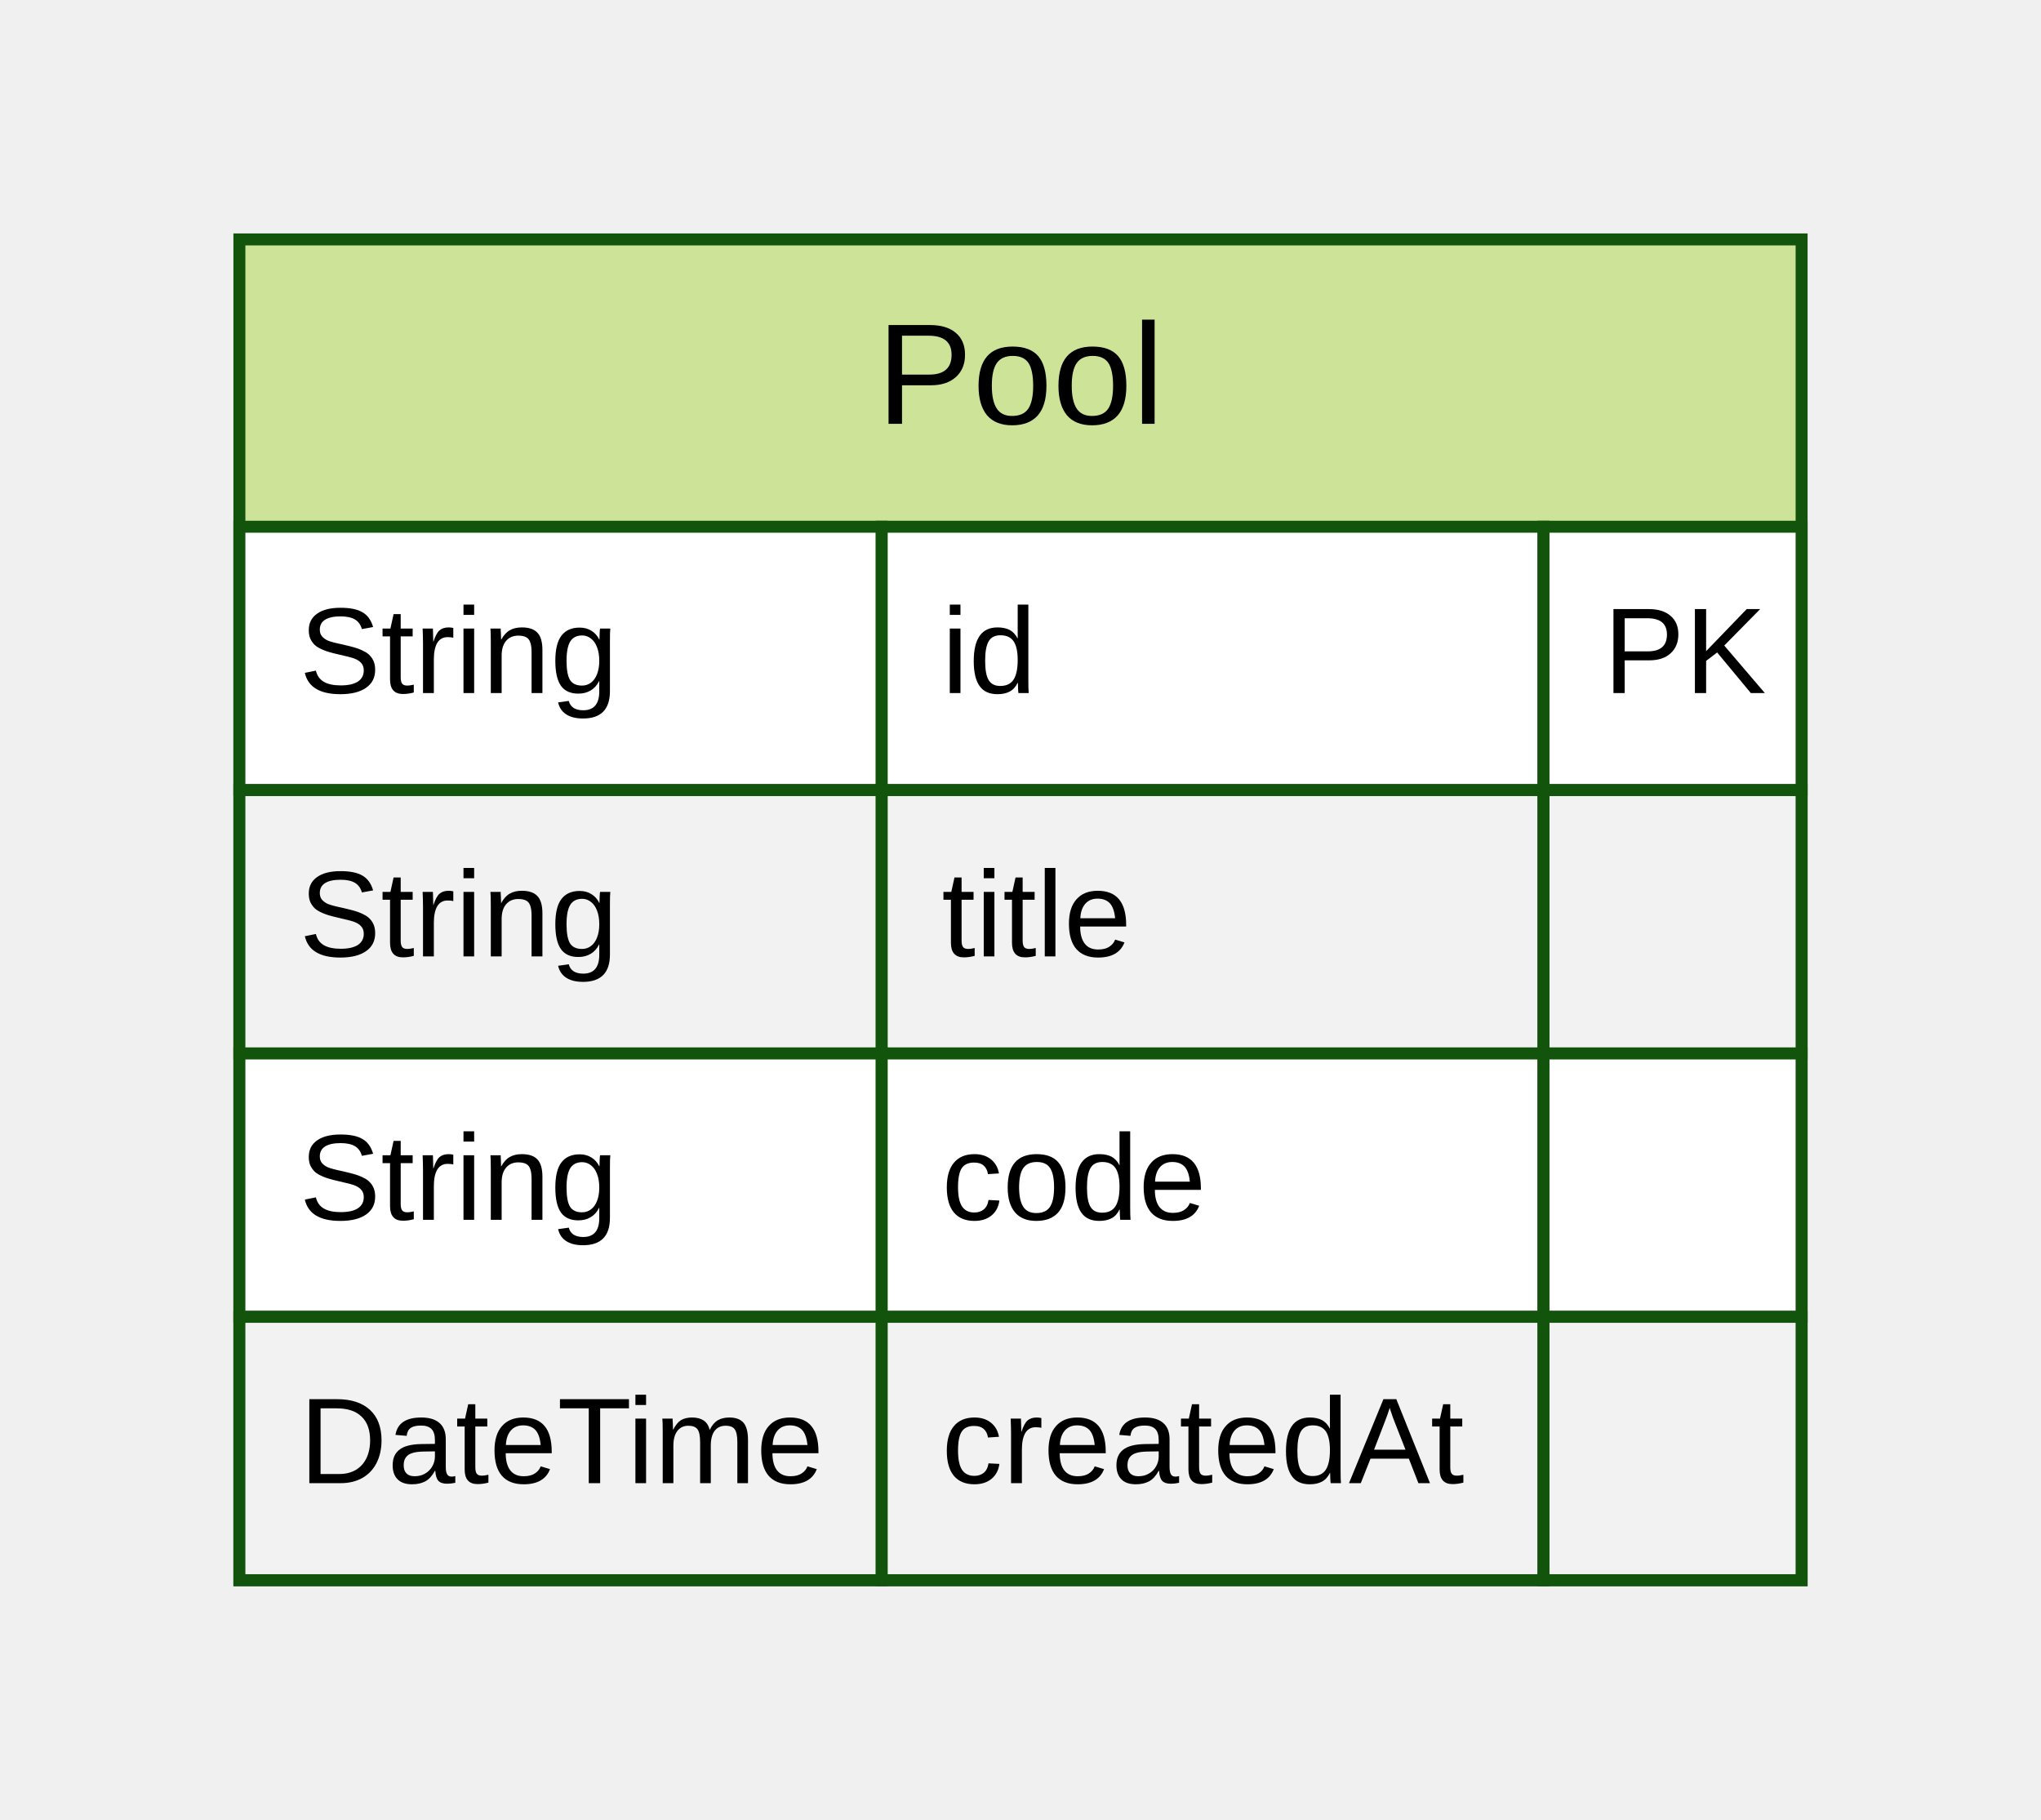
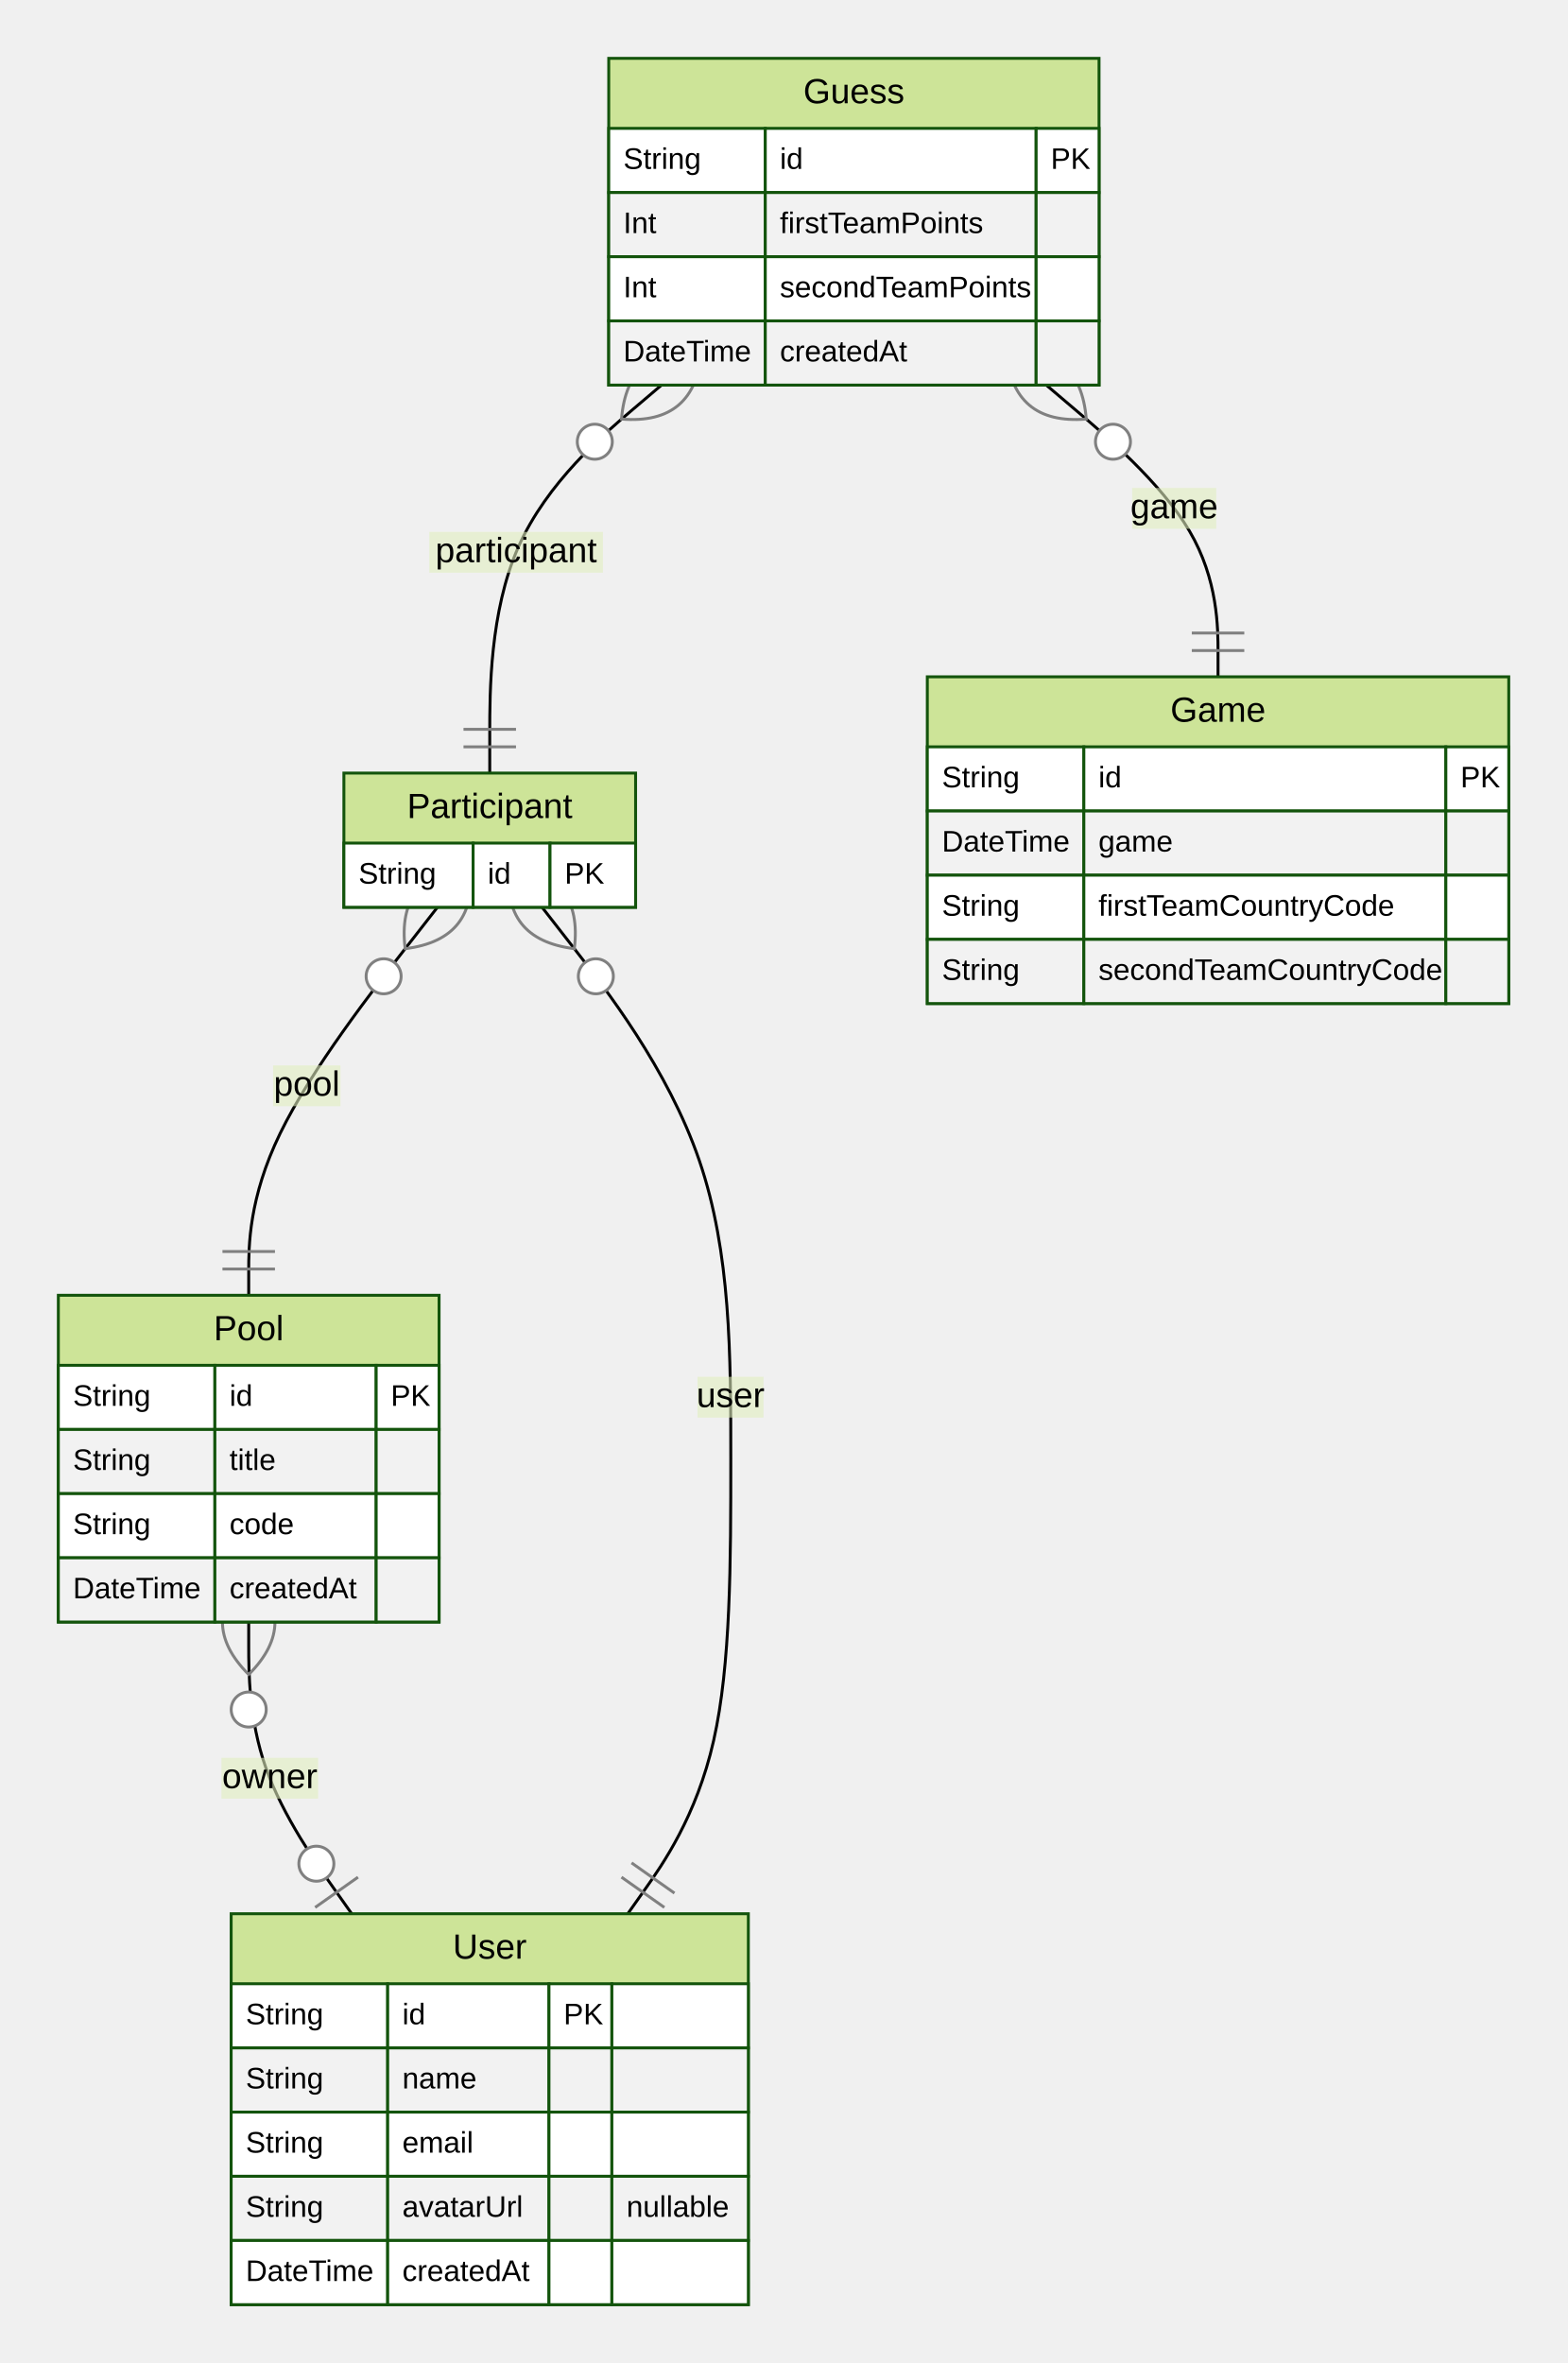
- <svg xmlns="http://www.w3.org/2000/svg" aria-labelledby="chart-title-mermaid-0 chart-desc-mermaid-0" role="img" viewBox="0 0 170.516 152" style="max-width: 170.516px; background-color: white;" width="100%" id="mermaid-0">
+ <svg xmlns="http://www.w3.org/2000/svg" aria-labelledby="chart-title-mermaid-0 chart-desc-mermaid-0" role="img" viewBox="0 0 537.207 810" style="max-width: 537.207px; background-color: white;" width="100%" id="mermaid-0">
  <style>#mermaid-0 {font-family:"trebuchet ms",verdana,arial,sans-serif;font-size:16px;fill:#000000;}#mermaid-0 .error-icon{fill:#552222;}#mermaid-0 .error-text{fill:#552222;stroke:#552222;}#mermaid-0 .edge-thickness-normal{stroke-width:2px;}#mermaid-0 .edge-thickness-thick{stroke-width:3.5px;}#mermaid-0 .edge-pattern-solid{stroke-dasharray:0;}#mermaid-0 .edge-pattern-dashed{stroke-dasharray:3;}#mermaid-0 .edge-pattern-dotted{stroke-dasharray:2;}#mermaid-0 .marker{fill:#000000;stroke:#000000;}#mermaid-0 .marker.cross{stroke:#000000;}#mermaid-0 svg{font-family:"trebuchet ms",verdana,arial,sans-serif;font-size:16px;}#mermaid-0 .entityBox{fill:#cde498;stroke:#13540c;}#mermaid-0 .attributeBoxOdd{fill:#ffffff;stroke:#13540c;}#mermaid-0 .attributeBoxEven{fill:#f2f2f2;stroke:#13540c;}#mermaid-0 .relationshipLabelBox{fill:hsl(78.158, 58.462%, 84.51%);opacity:0.7;background-color:hsl(78.158, 58.462%, 84.51%);}#mermaid-0 .relationshipLabelBox rect{opacity:0.5;}#mermaid-0 .relationshipLine{stroke:#000000;}#mermaid-0 :root{--mermaid-font-family:"trebuchet ms",verdana,arial,sans-serif;}</style>
  <g />
  <defs>
    <marker orient="auto" markerHeight="18" markerWidth="18" refY="9" refX="0" id="ONLY_ONE_START">
      <path d="M9,0 L9,18 M15,0 L15,18" fill="none" stroke="gray" />
    </marker>
  </defs>
  <defs>
    <marker orient="auto" markerHeight="18" markerWidth="18" refY="9" refX="18" id="ONLY_ONE_END">
      <path d="M3,0 L3,18 M9,0 L9,18" fill="none" stroke="gray" />
    </marker>
  </defs>
  <defs>
    <marker orient="auto" markerHeight="18" markerWidth="30" refY="9" refX="0" id="ZERO_OR_ONE_START">
      <circle r="6" cy="9" cx="21" fill="white" stroke="gray" />
      <path d="M9,0 L9,18" fill="none" stroke="gray" />
    </marker>
  </defs>
  <defs>
    <marker orient="auto" markerHeight="18" markerWidth="30" refY="9" refX="30" id="ZERO_OR_ONE_END">
      <circle r="6" cy="9" cx="9" fill="white" stroke="gray" />
      <path d="M21,0 L21,18" fill="none" stroke="gray" />
    </marker>
  </defs>
  <defs>
    <marker orient="auto" markerHeight="36" markerWidth="45" refY="18" refX="18" id="ONE_OR_MORE_START">
      <path d="M0,18 Q 18,0 36,18 Q 18,36 0,18 M42,9 L42,27" fill="none" stroke="gray" />
    </marker>
  </defs>
  <defs>
    <marker orient="auto" markerHeight="36" markerWidth="45" refY="18" refX="27" id="ONE_OR_MORE_END">
      <path d="M3,9 L3,27 M9,18 Q27,0 45,18 Q27,36 9,18" fill="none" stroke="gray" />
    </marker>
  </defs>
  <defs>
    <marker orient="auto" markerHeight="36" markerWidth="57" refY="18" refX="18" id="ZERO_OR_MORE_START">
      <circle r="6" cy="18" cx="48" fill="white" stroke="gray" />
      <path d="M0,18 Q18,0 36,18 Q18,36 0,18" fill="none" stroke="gray" />
    </marker>
  </defs>
  <defs>
    <marker orient="auto" markerHeight="36" markerWidth="57" refY="18" refX="39" id="ZERO_OR_MORE_END">
      <circle r="6" cy="18" cx="9" fill="white" stroke="gray" />
      <path d="M21,18 Q39,0 57,18 Q39,36 21,18" fill="none" stroke="gray" />
    </marker>
  </defs>
-   <g transform="translate(20,20 )" id="Pool">
+   <path marker-start="url(#ZERO_OR_MORE_START)" marker-end="url(#ZERO_OR_ONE_END)" fill="none" stroke="gray" d="M85.258,556L85.258,564.333C85.258,572.667,85.258,589.333,91.143,606C97.028,622.667,108.799,639.333,114.684,647.667L120.569,656" class="er relationshipLine" />
+   <path marker-start="url(#ZERO_OR_MORE_START)" marker-end="url(#ONLY_ONE_END)" fill="none" stroke="gray" d="M185.816,311L196.599,324.833C207.382,338.667,228.949,366.333,239.732,397.833C250.516,429.333,250.516,464.667,250.516,500C250.516,535.333,250.516,570.667,244.63,596.667C238.745,622.667,226.975,639.333,221.089,647.667L215.204,656" class="er relationshipLine" />
+   <path marker-start="url(#ZERO_OR_MORE_START)" marker-end="url(#ONLY_ONE_END)" fill="none" stroke="gray" d="M149.958,311L139.174,324.833C128.391,338.667,106.824,366.333,96.041,388.5C85.258,410.667,85.258,427.333,85.258,435.667L85.258,444" class="er relationshipLine" />
+   <path marker-start="url(#ZERO_OR_MORE_START)" marker-end="url(#ONLY_ONE_END)" fill="none" stroke="gray" d="M226.769,132L216.955,140.333C207.141,148.667,187.514,165.333,177.7,187.5C167.887,209.667,167.887,237.333,167.887,251.167L167.887,265" class="er relationshipLine" />
+   <path marker-start="url(#ZERO_OR_MORE_START)" marker-end="url(#ONLY_ONE_END)" fill="none" stroke="gray" d="M358.665,132L368.478,140.333C378.292,148.667,397.92,165.333,407.733,182C417.547,198.667,417.547,215.333,417.547,223.667L417.547,232" class="er relationshipLine" />
+   <g transform="translate(20,444 )" id="Pool">
    <rect height="112" width="130.516" y="0" x="0" stroke="gray" fill-opacity="100%" fill="honeydew" class="er entityBox" />
    <text transform="translate(65.25781,12)" style="font-family: &quot;trebuchet ms&quot;, verdana, arial, sans-serif;; font-size: 12px" text-anchor="middle" dominant-baseline="middle" y="0" x="0" id="entity-Pool" class="er entityLabel">Pool</text>
    <rect height="22" width="53.664" y="24" x="0" stroke="gray" fill-opacity="100%" fill="honeydew" class="er attributeBoxOdd" />
    <text transform="translate(5,35)" style="font-family: &quot;trebuchet ms&quot;, verdana, arial, sans-serif;; font-size: 10.2px" text-anchor="left" dominant-baseline="middle" y="0" x="0" id="entity-Pool-attr-1-type" class="er entityLabel">String</text>
    <rect height="22" width="55.289" y="24" x="53.664" stroke="gray" fill-opacity="100%" fill="honeydew" class="er attributeBoxOdd" />
    <text transform="translate(58.66406,35)" style="font-family: &quot;trebuchet ms&quot;, verdana, arial, sans-serif;; font-size: 10.2px" text-anchor="left" dominant-baseline="middle" y="0" x="0" id="entity-Pool-attr-1-name" class="er entityLabel">id</text>
    <rect height="22" width="21.562" y="24" x="108.953" stroke="gray" fill-opacity="100%" fill="honeydew" class="er attributeBoxOdd" />
    <text transform="translate(113.9531,35)" style="font-family: &quot;trebuchet ms&quot;, verdana, arial, sans-serif;; font-size: 10.2px" text-anchor="left" dominant-baseline="middle" y="0" x="0" id="entity-Pool-attr-1-key" class="er entityLabel">PK</text>
    <rect height="22" width="53.664" y="46" x="0" stroke="gray" fill-opacity="100%" fill="honeydew" class="er attributeBoxEven" />
    <text transform="translate(5,57)" style="font-family: &quot;trebuchet ms&quot;, verdana, arial, sans-serif;; font-size: 10.2px" text-anchor="left" dominant-baseline="middle" y="0" x="0" id="entity-Pool-attr-2-type" class="er entityLabel">String</text>
    <rect height="22" width="55.289" y="46" x="53.664" stroke="gray" fill-opacity="100%" fill="honeydew" class="er attributeBoxEven" />
    <text transform="translate(58.66406,57)" style="font-family: &quot;trebuchet ms&quot;, verdana, arial, sans-serif;; font-size: 10.2px" text-anchor="left" dominant-baseline="middle" y="0" x="0" id="entity-Pool-attr-2-name" class="er entityLabel">title</text>
    <rect height="22" width="21.562" y="46" x="108.953" stroke="gray" fill-opacity="100%" fill="honeydew" class="er attributeBoxEven" />
    <text transform="translate(113.9531,57)" style="font-family: &quot;trebuchet ms&quot;, verdana, arial, sans-serif;; font-size: 10.2px" text-anchor="left" dominant-baseline="middle" y="0" x="0" id="entity-Pool-attr-2-key" class="er entityLabel" />
    <rect height="22" width="53.664" y="68" x="0" stroke="gray" fill-opacity="100%" fill="honeydew" class="er attributeBoxOdd" />
    <text transform="translate(5,79)" style="font-family: &quot;trebuchet ms&quot;, verdana, arial, sans-serif;; font-size: 10.2px" text-anchor="left" dominant-baseline="middle" y="0" x="0" id="entity-Pool-attr-3-type" class="er entityLabel">String</text>
    <rect height="22" width="55.289" y="68" x="53.664" stroke="gray" fill-opacity="100%" fill="honeydew" class="er attributeBoxOdd" />
    <text transform="translate(58.66406,79)" style="font-family: &quot;trebuchet ms&quot;, verdana, arial, sans-serif;; font-size: 10.2px" text-anchor="left" dominant-baseline="middle" y="0" x="0" id="entity-Pool-attr-3-name" class="er entityLabel">code</text>
    <rect height="22" width="21.562" y="68" x="108.953" stroke="gray" fill-opacity="100%" fill="honeydew" class="er attributeBoxOdd" />
    <text transform="translate(113.9531,79)" style="font-family: &quot;trebuchet ms&quot;, verdana, arial, sans-serif;; font-size: 10.2px" text-anchor="left" dominant-baseline="middle" y="0" x="0" id="entity-Pool-attr-3-key" class="er entityLabel" />
    <rect height="22" width="53.664" y="90" x="0" stroke="gray" fill-opacity="100%" fill="honeydew" class="er attributeBoxEven" />
    <text transform="translate(5,101)" style="font-family: &quot;trebuchet ms&quot;, verdana, arial, sans-serif;; font-size: 10.2px" text-anchor="left" dominant-baseline="middle" y="0" x="0" id="entity-Pool-attr-4-type" class="er entityLabel">DateTime</text>
    <rect height="22" width="55.289" y="90" x="53.664" stroke="gray" fill-opacity="100%" fill="honeydew" class="er attributeBoxEven" />
    <text transform="translate(58.66406,101)" style="font-family: &quot;trebuchet ms&quot;, verdana, arial, sans-serif;; font-size: 10.2px" text-anchor="left" dominant-baseline="middle" y="0" x="0" id="entity-Pool-attr-4-name" class="er entityLabel">createdAt</text>
    <rect height="22" width="21.562" y="90" x="108.953" stroke="gray" fill-opacity="100%" fill="honeydew" class="er attributeBoxEven" />
    <text transform="translate(113.9531,101)" style="font-family: &quot;trebuchet ms&quot;, verdana, arial, sans-serif;; font-size: 10.2px" text-anchor="left" dominant-baseline="middle" y="0" x="0" id="entity-Pool-attr-4-key" class="er entityLabel" />
  </g>
+   <g transform="translate(117.8867,265 )" id="Participant">
+     <rect height="46" width="100" y="0" x="0" stroke="gray" fill-opacity="100%" fill="honeydew" class="er entityBox" />
+     <text transform="translate(50,12)" style="font-family: &quot;trebuchet ms&quot;, verdana, arial, sans-serif;; font-size: 12px" text-anchor="middle" dominant-baseline="middle" y="0" x="0" id="entity-Participant" class="er entityLabel">Participant</text>
+     <rect height="22" width="44.297" y="24" x="0" stroke="gray" fill-opacity="100%" fill="honeydew" class="er attributeBoxOdd" />
+     <text transform="translate(5,35)" style="font-family: &quot;trebuchet ms&quot;, verdana, arial, sans-serif;; font-size: 10.2px" text-anchor="left" dominant-baseline="middle" y="0" x="0" id="entity-Participant-attr-1-type" class="er entityLabel">String</text>
+     <rect height="22" width="26.367" y="24" x="44.297" stroke="gray" fill-opacity="100%" fill="honeydew" class="er attributeBoxOdd" />
+     <text transform="translate(49.29688,35)" style="font-family: &quot;trebuchet ms&quot;, verdana, arial, sans-serif;; font-size: 10.2px" text-anchor="left" dominant-baseline="middle" y="0" x="0" id="entity-Participant-attr-1-name" class="er entityLabel">id</text>
+     <rect height="22" width="29.336" y="24" x="70.664" stroke="gray" fill-opacity="100%" fill="honeydew" class="er attributeBoxOdd" />
+     <text transform="translate(75.66406,35)" style="font-family: &quot;trebuchet ms&quot;, verdana, arial, sans-serif;; font-size: 10.2px" text-anchor="left" dominant-baseline="middle" y="0" x="0" id="entity-Participant-attr-1-key" class="er entityLabel">PK</text>
+   </g>
+   <g transform="translate(79.23828,656 )" id="User">
+     <rect height="134" width="177.297" y="0" x="0" stroke="gray" fill-opacity="100%" fill="honeydew" class="er entityBox" />
+     <text transform="translate(88.64844,12)" style="font-family: &quot;trebuchet ms&quot;, verdana, arial, sans-serif;; font-size: 12px" text-anchor="middle" dominant-baseline="middle" y="0" x="0" id="entity-User" class="er entityLabel">User</text>
+     <rect height="22" width="53.664" y="24" x="0" stroke="gray" fill-opacity="100%" fill="honeydew" class="er attributeBoxOdd" />
+     <text transform="translate(5,35)" style="font-family: &quot;trebuchet ms&quot;, verdana, arial, sans-serif;; font-size: 10.2px" text-anchor="left" dominant-baseline="middle" y="0" x="0" id="entity-User-attr-1-type" class="er entityLabel">String</text>
+     <rect height="22" width="55.289" y="24" x="53.664" stroke="gray" fill-opacity="100%" fill="honeydew" class="er attributeBoxOdd" />
+     <text transform="translate(58.66406,35)" style="font-family: &quot;trebuchet ms&quot;, verdana, arial, sans-serif;; font-size: 10.2px" text-anchor="left" dominant-baseline="middle" y="0" x="0" id="entity-User-attr-1-name" class="er entityLabel">id</text>
+     <rect height="22" width="21.562" y="24" x="108.953" stroke="gray" fill-opacity="100%" fill="honeydew" class="er attributeBoxOdd" />
+     <text transform="translate(113.9531,35)" style="font-family: &quot;trebuchet ms&quot;, verdana, arial, sans-serif;; font-size: 10.2px" text-anchor="left" dominant-baseline="middle" y="0" x="0" id="entity-User-attr-1-key" class="er entityLabel">PK</text>
+     <rect height="22" width="46.781" y="24" x="130.516" stroke="gray" fill-opacity="100%" fill="honeydew" class="er attributeBoxOdd" />
+     <text transform="translate(135.5156,35)" style="font-family: &quot;trebuchet ms&quot;, verdana, arial, sans-serif;; font-size: 10.2px" text-anchor="left" dominant-baseline="middle" y="0" x="0" id="entity-User-attr-1-comment" class="er entityLabel" />
+     <rect height="22" width="53.664" y="46" x="0" stroke="gray" fill-opacity="100%" fill="honeydew" class="er attributeBoxEven" />
+     <text transform="translate(5,57)" style="font-family: &quot;trebuchet ms&quot;, verdana, arial, sans-serif;; font-size: 10.2px" text-anchor="left" dominant-baseline="middle" y="0" x="0" id="entity-User-attr-2-type" class="er entityLabel">String</text>
+     <rect height="22" width="55.289" y="46" x="53.664" stroke="gray" fill-opacity="100%" fill="honeydew" class="er attributeBoxEven" />
+     <text transform="translate(58.66406,57)" style="font-family: &quot;trebuchet ms&quot;, verdana, arial, sans-serif;; font-size: 10.2px" text-anchor="left" dominant-baseline="middle" y="0" x="0" id="entity-User-attr-2-name" class="er entityLabel">name</text>
+     <rect height="22" width="21.562" y="46" x="108.953" stroke="gray" fill-opacity="100%" fill="honeydew" class="er attributeBoxEven" />
+     <text transform="translate(113.9531,57)" style="font-family: &quot;trebuchet ms&quot;, verdana, arial, sans-serif;; font-size: 10.2px" text-anchor="left" dominant-baseline="middle" y="0" x="0" id="entity-User-attr-2-key" class="er entityLabel" />
+     <rect height="22" width="46.781" y="46" x="130.516" stroke="gray" fill-opacity="100%" fill="honeydew" class="er attributeBoxEven" />
+     <text transform="translate(135.5156,57)" style="font-family: &quot;trebuchet ms&quot;, verdana, arial, sans-serif;; font-size: 10.2px" text-anchor="left" dominant-baseline="middle" y="0" x="0" id="entity-User-attr-2-comment" class="er entityLabel" />
+     <rect height="22" width="53.664" y="68" x="0" stroke="gray" fill-opacity="100%" fill="honeydew" class="er attributeBoxOdd" />
+     <text transform="translate(5,79)" style="font-family: &quot;trebuchet ms&quot;, verdana, arial, sans-serif;; font-size: 10.2px" text-anchor="left" dominant-baseline="middle" y="0" x="0" id="entity-User-attr-3-type" class="er entityLabel">String</text>
+     <rect height="22" width="55.289" y="68" x="53.664" stroke="gray" fill-opacity="100%" fill="honeydew" class="er attributeBoxOdd" />
+     <text transform="translate(58.66406,79)" style="font-family: &quot;trebuchet ms&quot;, verdana, arial, sans-serif;; font-size: 10.2px" text-anchor="left" dominant-baseline="middle" y="0" x="0" id="entity-User-attr-3-name" class="er entityLabel">email</text>
+     <rect height="22" width="21.562" y="68" x="108.953" stroke="gray" fill-opacity="100%" fill="honeydew" class="er attributeBoxOdd" />
+     <text transform="translate(113.9531,79)" style="font-family: &quot;trebuchet ms&quot;, verdana, arial, sans-serif;; font-size: 10.2px" text-anchor="left" dominant-baseline="middle" y="0" x="0" id="entity-User-attr-3-key" class="er entityLabel" />
+     <rect height="22" width="46.781" y="68" x="130.516" stroke="gray" fill-opacity="100%" fill="honeydew" class="er attributeBoxOdd" />
+     <text transform="translate(135.5156,79)" style="font-family: &quot;trebuchet ms&quot;, verdana, arial, sans-serif;; font-size: 10.2px" text-anchor="left" dominant-baseline="middle" y="0" x="0" id="entity-User-attr-3-comment" class="er entityLabel" />
+     <rect height="22" width="53.664" y="90" x="0" stroke="gray" fill-opacity="100%" fill="honeydew" class="er attributeBoxEven" />
+     <text transform="translate(5,101)" style="font-family: &quot;trebuchet ms&quot;, verdana, arial, sans-serif;; font-size: 10.2px" text-anchor="left" dominant-baseline="middle" y="0" x="0" id="entity-User-attr-4-type" class="er entityLabel">String</text>
+     <rect height="22" width="55.289" y="90" x="53.664" stroke="gray" fill-opacity="100%" fill="honeydew" class="er attributeBoxEven" />
+     <text transform="translate(58.66406,101)" style="font-family: &quot;trebuchet ms&quot;, verdana, arial, sans-serif;; font-size: 10.2px" text-anchor="left" dominant-baseline="middle" y="0" x="0" id="entity-User-attr-4-name" class="er entityLabel">avatarUrl</text>
+     <rect height="22" width="21.562" y="90" x="108.953" stroke="gray" fill-opacity="100%" fill="honeydew" class="er attributeBoxEven" />
+     <text transform="translate(113.9531,101)" style="font-family: &quot;trebuchet ms&quot;, verdana, arial, sans-serif;; font-size: 10.2px" text-anchor="left" dominant-baseline="middle" y="0" x="0" id="entity-User-attr-4-key" class="er entityLabel" />
+     <rect height="22" width="46.781" y="90" x="130.516" stroke="gray" fill-opacity="100%" fill="honeydew" class="er attributeBoxEven" />
+     <text transform="translate(135.5156,101)" style="font-family: &quot;trebuchet ms&quot;, verdana, arial, sans-serif;; font-size: 10.2px" text-anchor="left" dominant-baseline="middle" y="0" x="0" id="entity-User-attr-4-comment" class="er entityLabel">nullable</text>
+     <rect height="22" width="53.664" y="112" x="0" stroke="gray" fill-opacity="100%" fill="honeydew" class="er attributeBoxOdd" />
+     <text transform="translate(5,123)" style="font-family: &quot;trebuchet ms&quot;, verdana, arial, sans-serif;; font-size: 10.2px" text-anchor="left" dominant-baseline="middle" y="0" x="0" id="entity-User-attr-5-type" class="er entityLabel">DateTime</text>
+     <rect height="22" width="55.289" y="112" x="53.664" stroke="gray" fill-opacity="100%" fill="honeydew" class="er attributeBoxOdd" />
+     <text transform="translate(58.66406,123)" style="font-family: &quot;trebuchet ms&quot;, verdana, arial, sans-serif;; font-size: 10.2px" text-anchor="left" dominant-baseline="middle" y="0" x="0" id="entity-User-attr-5-name" class="er entityLabel">createdAt</text>
+     <rect height="22" width="21.562" y="112" x="108.953" stroke="gray" fill-opacity="100%" fill="honeydew" class="er attributeBoxOdd" />
+     <text transform="translate(113.9531,123)" style="font-family: &quot;trebuchet ms&quot;, verdana, arial, sans-serif;; font-size: 10.2px" text-anchor="left" dominant-baseline="middle" y="0" x="0" id="entity-User-attr-5-key" class="er entityLabel" />
+     <rect height="22" width="46.781" y="112" x="130.516" stroke="gray" fill-opacity="100%" fill="honeydew" class="er attributeBoxOdd" />
+     <text transform="translate(135.5156,123)" style="font-family: &quot;trebuchet ms&quot;, verdana, arial, sans-serif;; font-size: 10.2px" text-anchor="left" dominant-baseline="middle" y="0" x="0" id="entity-User-attr-5-comment" class="er entityLabel" />
+   </g>
+   <g transform="translate(317.8867,232 )" id="Game">
+     <rect height="112" width="199.32" y="0" x="0" stroke="gray" fill-opacity="100%" fill="honeydew" class="er entityBox" />
+     <text transform="translate(99.66016,12)" style="font-family: &quot;trebuchet ms&quot;, verdana, arial, sans-serif;; font-size: 12px" text-anchor="middle" dominant-baseline="middle" y="0" x="0" id="entity-Game" class="er entityLabel">Game</text>
+     <rect height="22" width="53.664" y="24" x="0" stroke="gray" fill-opacity="100%" fill="honeydew" class="er attributeBoxOdd" />
+     <text transform="translate(5,35)" style="font-family: &quot;trebuchet ms&quot;, verdana, arial, sans-serif;; font-size: 10.2px" text-anchor="left" dominant-baseline="middle" y="0" x="0" id="entity-Game-attr-1-type" class="er entityLabel">String</text>
+     <rect height="22" width="124.094" y="24" x="53.664" stroke="gray" fill-opacity="100%" fill="honeydew" class="er attributeBoxOdd" />
+     <text transform="translate(58.66406,35)" style="font-family: &quot;trebuchet ms&quot;, verdana, arial, sans-serif;; font-size: 10.2px" text-anchor="left" dominant-baseline="middle" y="0" x="0" id="entity-Game-attr-1-name" class="er entityLabel">id</text>
+     <rect height="22" width="21.562" y="24" x="177.758" stroke="gray" fill-opacity="100%" fill="honeydew" class="er attributeBoxOdd" />
+     <text transform="translate(182.7578,35)" style="font-family: &quot;trebuchet ms&quot;, verdana, arial, sans-serif;; font-size: 10.2px" text-anchor="left" dominant-baseline="middle" y="0" x="0" id="entity-Game-attr-1-key" class="er entityLabel">PK</text>
+     <rect height="22" width="53.664" y="46" x="0" stroke="gray" fill-opacity="100%" fill="honeydew" class="er attributeBoxEven" />
+     <text transform="translate(5,57)" style="font-family: &quot;trebuchet ms&quot;, verdana, arial, sans-serif;; font-size: 10.2px" text-anchor="left" dominant-baseline="middle" y="0" x="0" id="entity-Game-attr-2-type" class="er entityLabel">DateTime</text>
+     <rect height="22" width="124.094" y="46" x="53.664" stroke="gray" fill-opacity="100%" fill="honeydew" class="er attributeBoxEven" />
+     <text transform="translate(58.66406,57)" style="font-family: &quot;trebuchet ms&quot;, verdana, arial, sans-serif;; font-size: 10.2px" text-anchor="left" dominant-baseline="middle" y="0" x="0" id="entity-Game-attr-2-name" class="er entityLabel">game</text>
+     <rect height="22" width="21.562" y="46" x="177.758" stroke="gray" fill-opacity="100%" fill="honeydew" class="er attributeBoxEven" />
+     <text transform="translate(182.7578,57)" style="font-family: &quot;trebuchet ms&quot;, verdana, arial, sans-serif;; font-size: 10.2px" text-anchor="left" dominant-baseline="middle" y="0" x="0" id="entity-Game-attr-2-key" class="er entityLabel" />
+     <rect height="22" width="53.664" y="68" x="0" stroke="gray" fill-opacity="100%" fill="honeydew" class="er attributeBoxOdd" />
+     <text transform="translate(5,79)" style="font-family: &quot;trebuchet ms&quot;, verdana, arial, sans-serif;; font-size: 10.2px" text-anchor="left" dominant-baseline="middle" y="0" x="0" id="entity-Game-attr-3-type" class="er entityLabel">String</text>
+     <rect height="22" width="124.094" y="68" x="53.664" stroke="gray" fill-opacity="100%" fill="honeydew" class="er attributeBoxOdd" />
+     <text transform="translate(58.66406,79)" style="font-family: &quot;trebuchet ms&quot;, verdana, arial, sans-serif;; font-size: 10.2px" text-anchor="left" dominant-baseline="middle" y="0" x="0" id="entity-Game-attr-3-name" class="er entityLabel">firstTeamCountryCode</text>
+     <rect height="22" width="21.562" y="68" x="177.758" stroke="gray" fill-opacity="100%" fill="honeydew" class="er attributeBoxOdd" />
+     <text transform="translate(182.7578,79)" style="font-family: &quot;trebuchet ms&quot;, verdana, arial, sans-serif;; font-size: 10.2px" text-anchor="left" dominant-baseline="middle" y="0" x="0" id="entity-Game-attr-3-key" class="er entityLabel" />
+     <rect height="22" width="53.664" y="90" x="0" stroke="gray" fill-opacity="100%" fill="honeydew" class="er attributeBoxEven" />
+     <text transform="translate(5,101)" style="font-family: &quot;trebuchet ms&quot;, verdana, arial, sans-serif;; font-size: 10.2px" text-anchor="left" dominant-baseline="middle" y="0" x="0" id="entity-Game-attr-4-type" class="er entityLabel">String</text>
+     <rect height="22" width="124.094" y="90" x="53.664" stroke="gray" fill-opacity="100%" fill="honeydew" class="er attributeBoxEven" />
+     <text transform="translate(58.66406,101)" style="font-family: &quot;trebuchet ms&quot;, verdana, arial, sans-serif;; font-size: 10.2px" text-anchor="left" dominant-baseline="middle" y="0" x="0" id="entity-Game-attr-4-name" class="er entityLabel">secondTeamCountryCode</text>
+     <rect height="22" width="21.562" y="90" x="177.758" stroke="gray" fill-opacity="100%" fill="honeydew" class="er attributeBoxEven" />
+     <text transform="translate(182.7578,101)" style="font-family: &quot;trebuchet ms&quot;, verdana, arial, sans-serif;; font-size: 10.2px" text-anchor="left" dominant-baseline="middle" y="0" x="0" id="entity-Game-attr-4-key" class="er entityLabel" />
+   </g>
+   <g transform="translate(208.6777,20 )" id="Guess">
+     <rect height="112" width="168.078" y="0" x="0" stroke="gray" fill-opacity="100%" fill="honeydew" class="er entityBox" />
+     <text transform="translate(84.03906,12)" style="font-family: &quot;trebuchet ms&quot;, verdana, arial, sans-serif;; font-size: 12px" text-anchor="middle" dominant-baseline="middle" y="0" x="0" id="entity-Guess" class="er entityLabel">Guess</text>
+     <rect height="22" width="53.664" y="24" x="0" stroke="gray" fill-opacity="100%" fill="honeydew" class="er attributeBoxOdd" />
+     <text transform="translate(5,35)" style="font-family: &quot;trebuchet ms&quot;, verdana, arial, sans-serif;; font-size: 10.2px" text-anchor="left" dominant-baseline="middle" y="0" x="0" id="entity-Guess-attr-1-type" class="er entityLabel">String</text>
+     <rect height="22" width="92.852" y="24" x="53.664" stroke="gray" fill-opacity="100%" fill="honeydew" class="er attributeBoxOdd" />
+     <text transform="translate(58.66406,35)" style="font-family: &quot;trebuchet ms&quot;, verdana, arial, sans-serif;; font-size: 10.2px" text-anchor="left" dominant-baseline="middle" y="0" x="0" id="entity-Guess-attr-1-name" class="er entityLabel">id</text>
+     <rect height="22" width="21.562" y="24" x="146.516" stroke="gray" fill-opacity="100%" fill="honeydew" class="er attributeBoxOdd" />
+     <text transform="translate(151.5156,35)" style="font-family: &quot;trebuchet ms&quot;, verdana, arial, sans-serif;; font-size: 10.2px" text-anchor="left" dominant-baseline="middle" y="0" x="0" id="entity-Guess-attr-1-key" class="er entityLabel">PK</text>
+     <rect height="22" width="53.664" y="46" x="0" stroke="gray" fill-opacity="100%" fill="honeydew" class="er attributeBoxEven" />
+     <text transform="translate(5,57)" style="font-family: &quot;trebuchet ms&quot;, verdana, arial, sans-serif;; font-size: 10.2px" text-anchor="left" dominant-baseline="middle" y="0" x="0" id="entity-Guess-attr-2-type" class="er entityLabel">Int</text>
+     <rect height="22" width="92.852" y="46" x="53.664" stroke="gray" fill-opacity="100%" fill="honeydew" class="er attributeBoxEven" />
+     <text transform="translate(58.66406,57)" style="font-family: &quot;trebuchet ms&quot;, verdana, arial, sans-serif;; font-size: 10.2px" text-anchor="left" dominant-baseline="middle" y="0" x="0" id="entity-Guess-attr-2-name" class="er entityLabel">firstTeamPoints</text>
+     <rect height="22" width="21.562" y="46" x="146.516" stroke="gray" fill-opacity="100%" fill="honeydew" class="er attributeBoxEven" />
+     <text transform="translate(151.5156,57)" style="font-family: &quot;trebuchet ms&quot;, verdana, arial, sans-serif;; font-size: 10.2px" text-anchor="left" dominant-baseline="middle" y="0" x="0" id="entity-Guess-attr-2-key" class="er entityLabel" />
+     <rect height="22" width="53.664" y="68" x="0" stroke="gray" fill-opacity="100%" fill="honeydew" class="er attributeBoxOdd" />
+     <text transform="translate(5,79)" style="font-family: &quot;trebuchet ms&quot;, verdana, arial, sans-serif;; font-size: 10.2px" text-anchor="left" dominant-baseline="middle" y="0" x="0" id="entity-Guess-attr-3-type" class="er entityLabel">Int</text>
+     <rect height="22" width="92.852" y="68" x="53.664" stroke="gray" fill-opacity="100%" fill="honeydew" class="er attributeBoxOdd" />
+     <text transform="translate(58.66406,79)" style="font-family: &quot;trebuchet ms&quot;, verdana, arial, sans-serif;; font-size: 10.2px" text-anchor="left" dominant-baseline="middle" y="0" x="0" id="entity-Guess-attr-3-name" class="er entityLabel">secondTeamPoints</text>
+     <rect height="22" width="21.562" y="68" x="146.516" stroke="gray" fill-opacity="100%" fill="honeydew" class="er attributeBoxOdd" />
+     <text transform="translate(151.5156,79)" style="font-family: &quot;trebuchet ms&quot;, verdana, arial, sans-serif;; font-size: 10.2px" text-anchor="left" dominant-baseline="middle" y="0" x="0" id="entity-Guess-attr-3-key" class="er entityLabel" />
+     <rect height="22" width="53.664" y="90" x="0" stroke="gray" fill-opacity="100%" fill="honeydew" class="er attributeBoxEven" />
+     <text transform="translate(5,101)" style="font-family: &quot;trebuchet ms&quot;, verdana, arial, sans-serif;; font-size: 10.2px" text-anchor="left" dominant-baseline="middle" y="0" x="0" id="entity-Guess-attr-4-type" class="er entityLabel">DateTime</text>
+     <rect height="22" width="92.852" y="90" x="53.664" stroke="gray" fill-opacity="100%" fill="honeydew" class="er attributeBoxEven" />
+     <text transform="translate(58.66406,101)" style="font-family: &quot;trebuchet ms&quot;, verdana, arial, sans-serif;; font-size: 10.2px" text-anchor="left" dominant-baseline="middle" y="0" x="0" id="entity-Guess-attr-4-name" class="er entityLabel">createdAt</text>
+     <rect height="22" width="21.562" y="90" x="146.516" stroke="gray" fill-opacity="100%" fill="honeydew" class="er attributeBoxEven" />
+     <text transform="translate(151.5156,101)" style="font-family: &quot;trebuchet ms&quot;, verdana, arial, sans-serif;; font-size: 10.2px" text-anchor="left" dominant-baseline="middle" y="0" x="0" id="entity-Guess-attr-4-key" class="er entityLabel" />
+   </g>
+   <rect fill-opacity="85%" fill="white" height="14" width="33.141" y="602.546" x="75.911" class="er relationshipLabelBox" />
+   <text style="font-family: &quot;trebuchet ms&quot;, verdana, arial, sans-serif;; font-size: 12px" dominant-baseline="middle" text-anchor="middle" y="609.546" x="92.481" id="rel1" class="er relationshipLabel">owner</text>
+   <rect fill-opacity="85%" fill="white" height="14" width="22.625" y="471.925" x="239.118" class="er relationshipLabelBox" />
+   <text style="font-family: &quot;trebuchet ms&quot;, verdana, arial, sans-serif;; font-size: 12px" dominant-baseline="middle" text-anchor="middle" y="478.925" x="250.43" id="rel2" class="er relationshipLabel">user</text>
+   <rect fill-opacity="85%" fill="white" height="14" width="23.109" y="365.194" x="93.607" class="er relationshipLabelBox" />
+   <text style="font-family: &quot;trebuchet ms&quot;, verdana, arial, sans-serif;; font-size: 12px" dominant-baseline="middle" text-anchor="middle" y="372.194" x="105.162" id="rel3" class="er relationshipLabel">pool</text>
+   <rect fill-opacity="85%" fill="white" height="14" width="59.508" y="182.313" x="147.17" class="er relationshipLabelBox" />
+   <text style="font-family: &quot;trebuchet ms&quot;, verdana, arial, sans-serif;; font-size: 12px" dominant-baseline="middle" text-anchor="middle" y="189.313" x="176.924" id="rel4" class="er relationshipLabel">participant</text>
+   <rect fill-opacity="85%" fill="white" height="14" width="28.836" y="167.262" x="388.103" class="er relationshipLabelBox" />
+   <text style="font-family: &quot;trebuchet ms&quot;, verdana, arial, sans-serif;; font-size: 12px" dominant-baseline="middle" text-anchor="middle" y="174.262" x="402.521" id="rel5" class="er relationshipLabel">game</text>
</svg>
